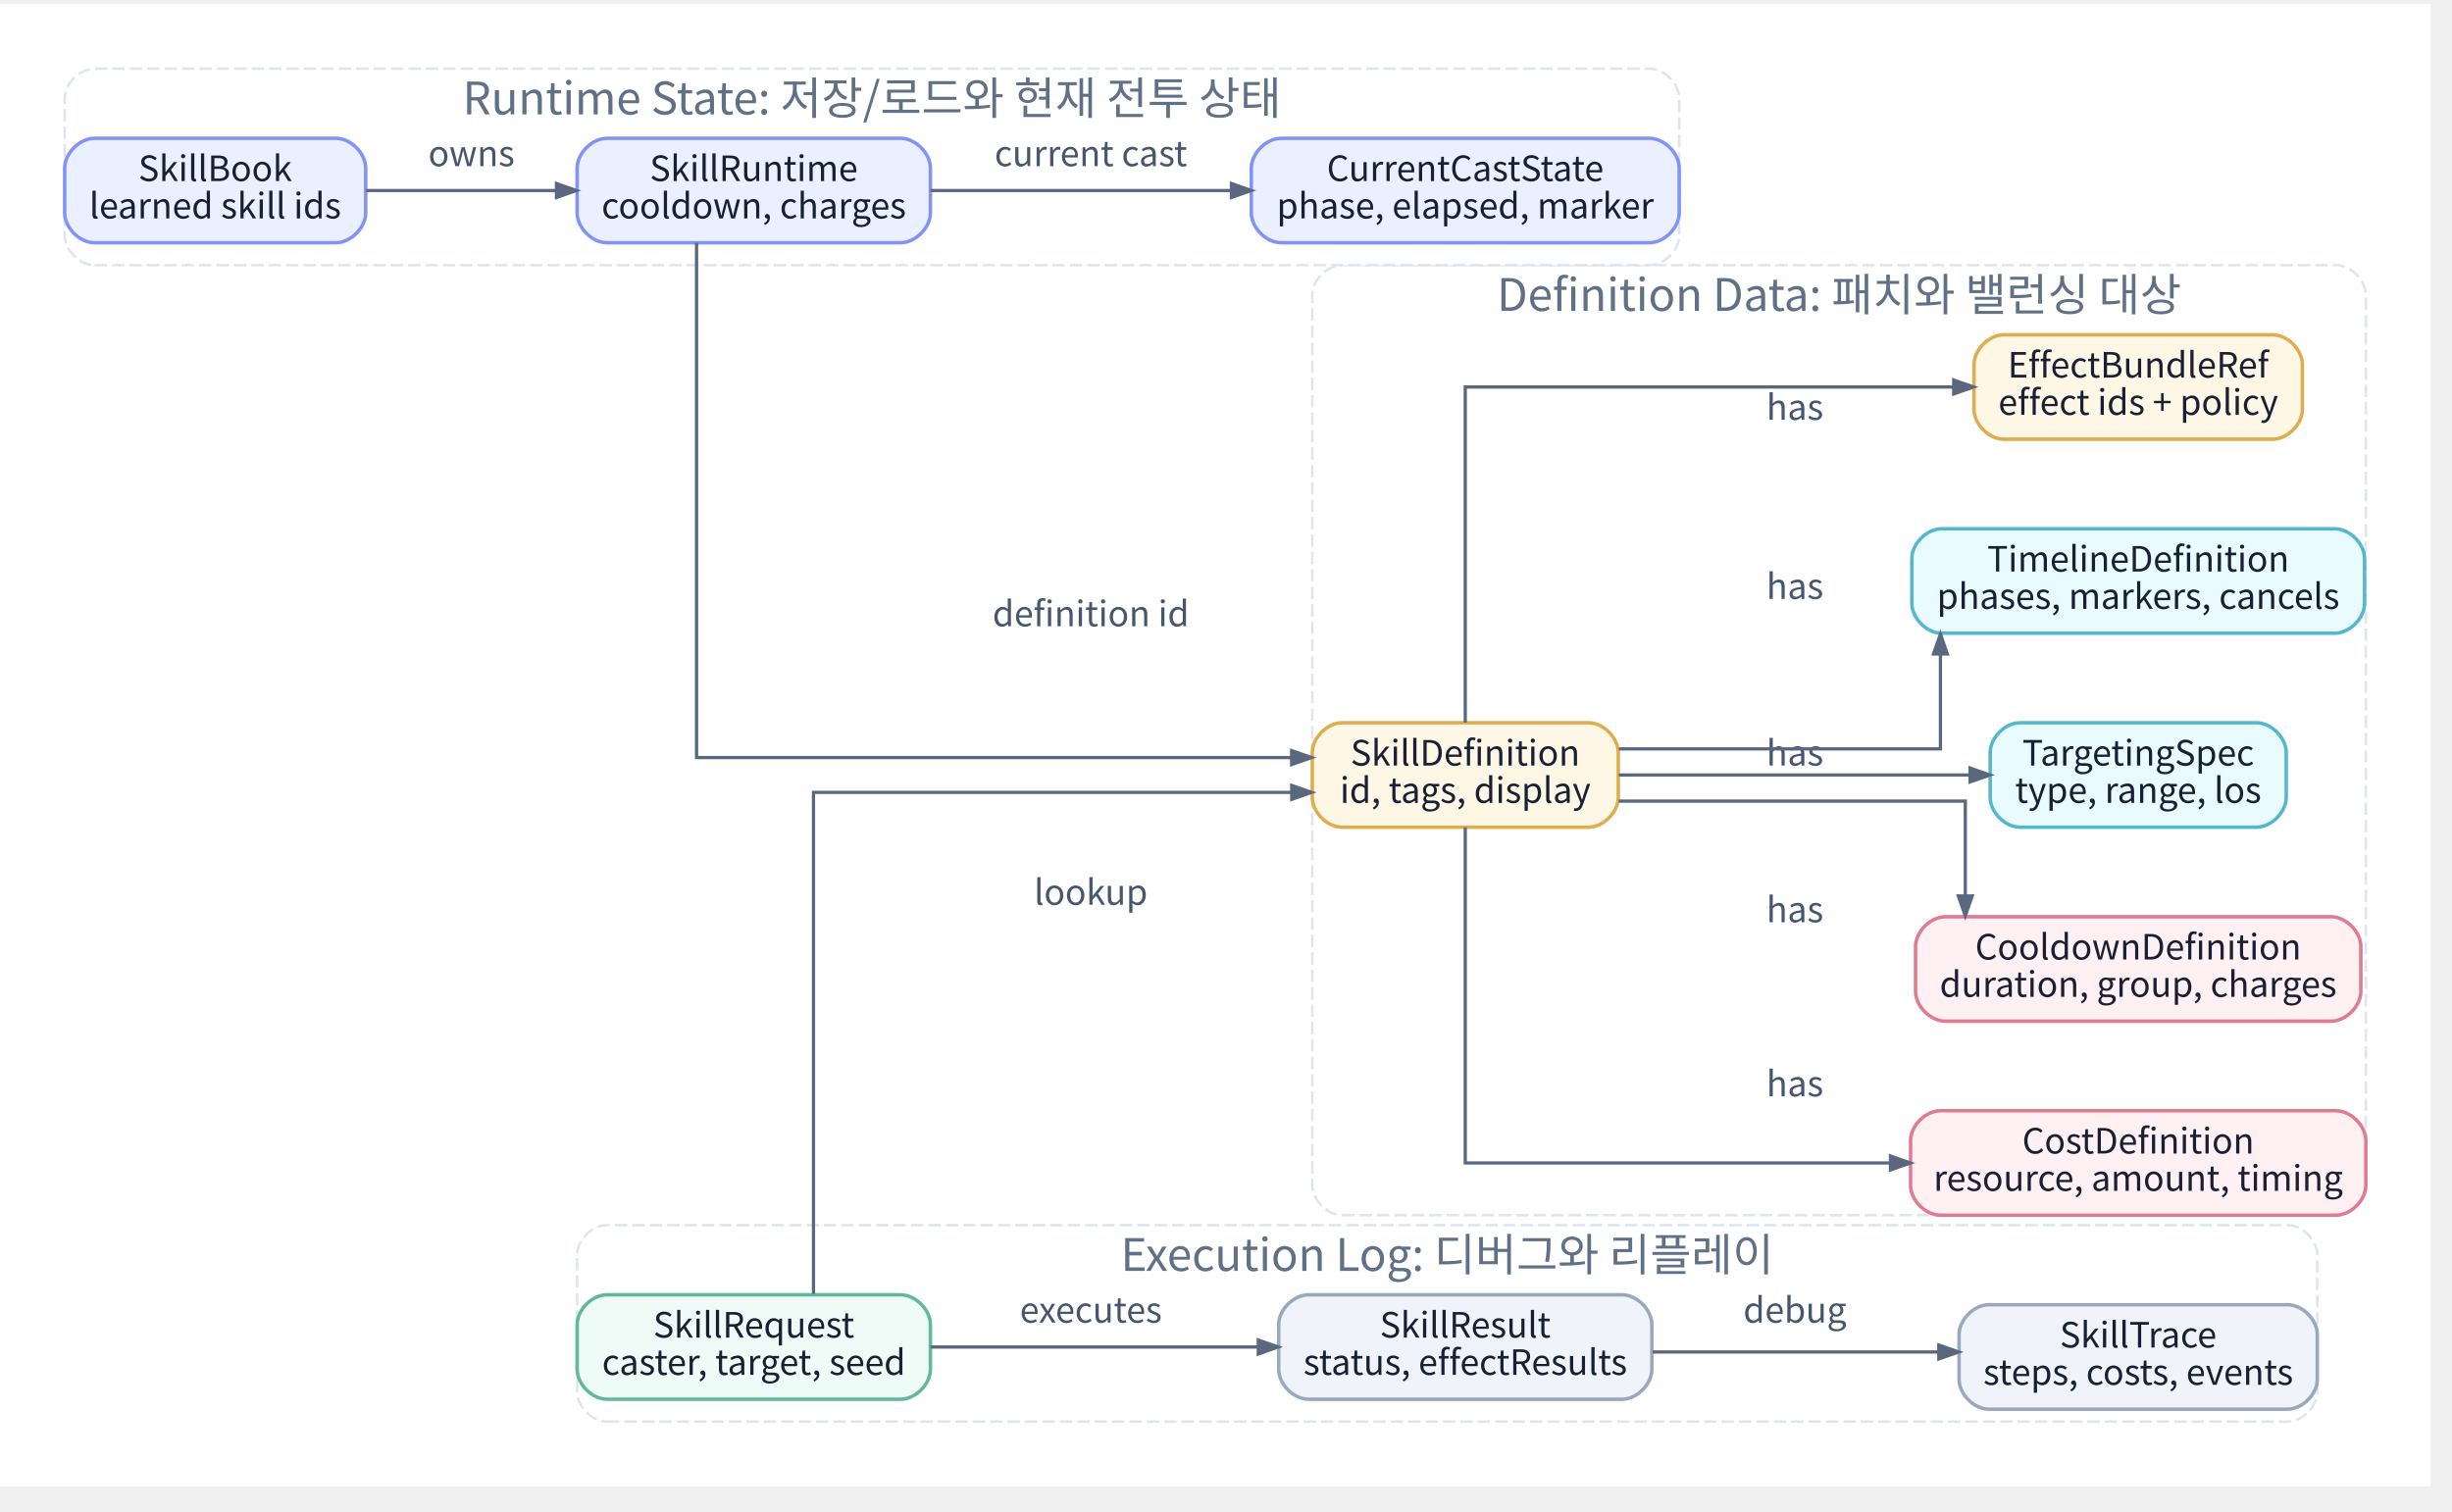
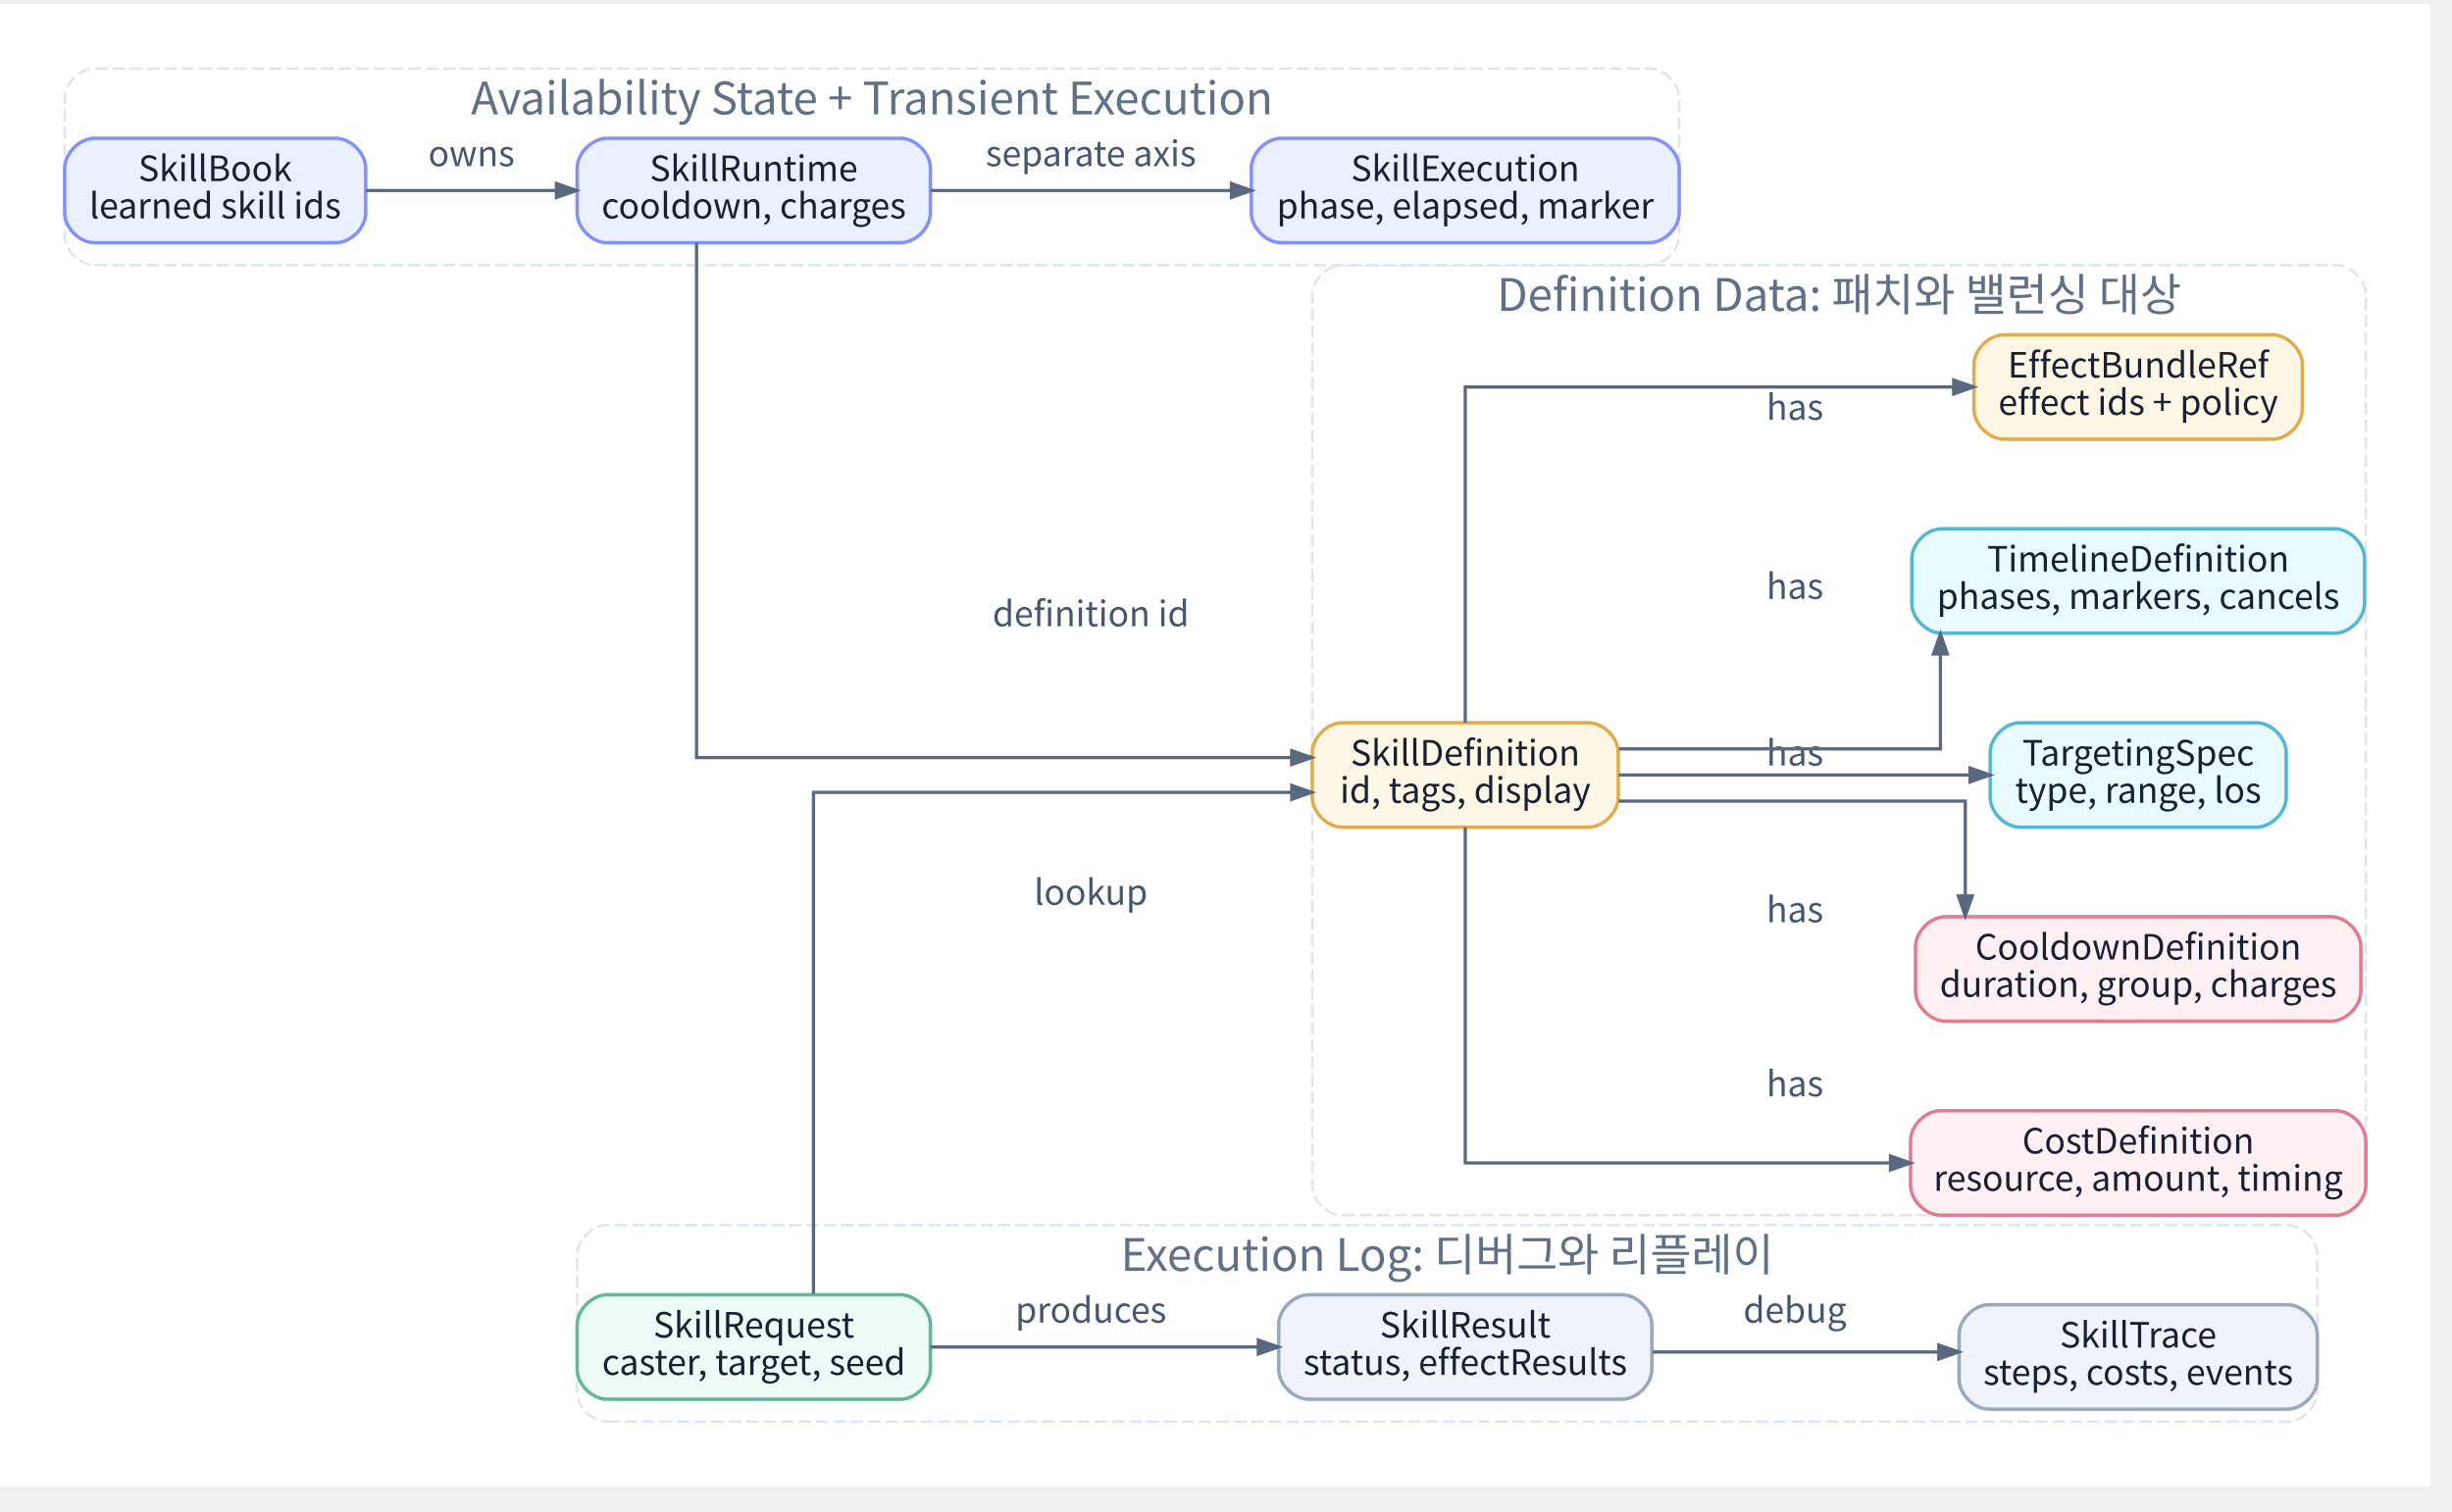
<svg xmlns="http://www.w3.org/2000/svg" width="994pt" height="613pt" viewBox="8.64 8.64 985.64 604.64">
  <g id="graph0" class="graph" transform="scale(1 1) rotate(0) translate(26.64 586.64)">
    <polygon fill="#ffffff" stroke="transparent" points="-18,18 -18,-578 959,-578 959,18 -18,18" />
    <g id="clust1" class="cluster">
      <path fill="#ffffff" stroke="#dfe5ee" stroke-dasharray="5,2" d="M521.5,-91C521.5,-91 921,-91 921,-91 927,-91 933,-97 933,-103 933,-103 933,-461 933,-461 933,-467 927,-473 921,-473 921,-473 521.5,-473 521.5,-473 515.5,-473 509.5,-467 509.5,-461 509.5,-461 509.5,-103 509.5,-103 509.5,-97 515.5,-91 521.5,-91" />
      <text text-anchor="middle" x="721.25" y="-454.6" font-family="Noto Sans CJK KR" font-size="18.00" fill="#607086">Definition Data: 패치와 밸런싱 대상</text>
    </g>
    <g id="clust2" class="cluster">
      <path fill="#ffffff" stroke="#dfe5ee" stroke-dasharray="5,2" d="M20,-473C20,-473 645,-473 645,-473 651,-473 657,-479 657,-485 657,-485 657,-540 657,-540 657,-546 651,-552 645,-552 645,-552 20,-552 20,-552 14,-552 8,-546 8,-540 8,-540 8,-485 8,-485 8,-479 14,-473 20,-473" />
-       <text text-anchor="middle" x="332.5" y="-533.6" font-family="Noto Sans CJK KR" font-size="18.00" fill="#607086">Runtime State: 저장/로드와 현재 전투 상태</text>
+       <text text-anchor="middle" x="332.5" y="-533.6" font-family="Noto Sans CJK KR" font-size="18.00" fill="#607086">Availability State + Transient Execution</text>
    </g>
    <g id="clust3" class="cluster">
      <path fill="#ffffff" stroke="#dfe5ee" stroke-dasharray="5,2" d="M226,-8C226,-8 901.5,-8 901.5,-8 907.5,-8 913.5,-14 913.5,-20 913.5,-20 913.5,-75 913.5,-75 913.5,-81 907.5,-87 901.5,-87 901.5,-87 226,-87 226,-87 220,-87 214,-81 214,-75 214,-75 214,-20 214,-20 214,-14 220,-8 226,-8" />
      <text text-anchor="middle" x="563.75" y="-68.6" font-family="Noto Sans CJK KR" font-size="18.00" fill="#607086">Execution Log: 디버그와 리플레이</text>
    </g>
    <g id="node1" class="node">
      <path fill="#fff7e6" stroke="#e0ad4e" stroke-width="1.4" d="M620.5,-289C620.5,-289 521.5,-289 521.5,-289 515.5,-289 509.5,-283 509.5,-277 509.5,-277 509.5,-259 509.5,-259 509.5,-253 515.5,-247 521.5,-247 521.5,-247 620.5,-247 620.5,-247 626.5,-247 632.5,-253 632.5,-259 632.5,-259 632.5,-277 632.5,-277 632.5,-283 626.5,-289 620.5,-289" />
      <text text-anchor="middle" x="571" y="-271.8" font-family="Noto Sans CJK KR" font-size="14.00" fill="#182033">SkillDefinition</text>
      <text text-anchor="middle" x="571" y="-256.8" font-family="Noto Sans CJK KR" font-size="14.00" fill="#182033">id, tags, display</text>
    </g>
    <g id="node2" class="node">
      <path fill="#fff0f3" stroke="#e07b91" stroke-width="1.4" d="M921,-133C921,-133 762,-133 762,-133 756,-133 750,-127 750,-121 750,-121 750,-103 750,-103 750,-97 756,-91 762,-91 762,-91 921,-91 921,-91 927,-91 933,-97 933,-103 933,-103 933,-121 933,-121 933,-127 927,-133 921,-133" />
      <text text-anchor="middle" x="841.5" y="-115.8" font-family="Noto Sans CJK KR" font-size="14.00" fill="#182033">CostDefinition</text>
      <text text-anchor="middle" x="841.5" y="-100.8" font-family="Noto Sans CJK KR" font-size="14.00" fill="#182033">resource, amount, timing</text>
    </g>
    <g id="edge1" class="edge">
      <path fill="none" stroke="#59687e" stroke-width="1.3" d="M571,-246.96C571,-204.38 571,-112 571,-112 571,-112 741.92,-112 741.92,-112" />
      <polygon fill="#59687e" stroke="#59687e" stroke-width="1.3" points="741.92,-114.8 749.92,-112 741.92,-109.2 741.92,-114.8" />
      <text text-anchor="middle" x="703.5" y="-138.8" font-family="Noto Sans CJK KR" font-size="14.00" fill="#46566e">has</text>
    </g>
    <g id="node3" class="node">
      <path fill="#fff0f3" stroke="#e07b91" stroke-width="1.4" d="M919,-211C919,-211 764,-211 764,-211 758,-211 752,-205 752,-199 752,-199 752,-181 752,-181 752,-175 758,-169 764,-169 764,-169 919,-169 919,-169 925,-169 931,-175 931,-181 931,-181 931,-199 931,-199 931,-205 925,-211 919,-211" />
      <text text-anchor="middle" x="841.5" y="-193.8" font-family="Noto Sans CJK KR" font-size="14.00" fill="#182033">CooldownDefinition</text>
      <text text-anchor="middle" x="841.5" y="-178.8" font-family="Noto Sans CJK KR" font-size="14.00" fill="#182033">duration, group, charges</text>
    </g>
    <g id="edge2" class="edge">
      <path fill="none" stroke="#59687e" stroke-width="1.3" d="M632.67,-257.5C691.76,-257.5 772,-257.5 772,-257.5 772,-257.5 772,-219.36 772,-219.36" />
      <polygon fill="#59687e" stroke="#59687e" stroke-width="1.3" points="774.8,-219.36 772,-211.36 769.2,-219.36 774.8,-219.36" />
      <text text-anchor="middle" x="703.5" y="-208.8" font-family="Noto Sans CJK KR" font-size="14.00" fill="#46566e">has</text>
    </g>
    <g id="node4" class="node">
      <path fill="#e9fbff" stroke="#54b7cf" stroke-width="1.4" d="M889,-289C889,-289 794,-289 794,-289 788,-289 782,-283 782,-277 782,-277 782,-259 782,-259 782,-253 788,-247 794,-247 794,-247 889,-247 889,-247 895,-247 901,-253 901,-259 901,-259 901,-277 901,-277 901,-283 895,-289 889,-289" />
      <text text-anchor="middle" x="841.5" y="-271.8" font-family="Noto Sans CJK KR" font-size="14.00" fill="#182033">TargetingSpec</text>
      <text text-anchor="middle" x="841.5" y="-256.8" font-family="Noto Sans CJK KR" font-size="14.00" fill="#182033">type, range, los</text>
    </g>
    <g id="edge3" class="edge">
      <path fill="none" stroke="#59687e" stroke-width="1.3" d="M632.72,-268C632.72,-268 773.91,-268 773.91,-268" />
      <polygon fill="#59687e" stroke="#59687e" stroke-width="1.3" points="773.91,-270.8 781.91,-268 773.91,-265.2 773.91,-270.8" />
      <text text-anchor="middle" x="703.5" y="-271.8" font-family="Noto Sans CJK KR" font-size="14.00" fill="#46566e">has</text>
    </g>
    <g id="node5" class="node">
      <path fill="#e9fbff" stroke="#54b7cf" stroke-width="1.4" d="M920.5,-367C920.5,-367 762.5,-367 762.5,-367 756.5,-367 750.5,-361 750.5,-355 750.5,-355 750.5,-337 750.5,-337 750.5,-331 756.5,-325 762.5,-325 762.5,-325 920.5,-325 920.5,-325 926.5,-325 932.5,-331 932.5,-337 932.5,-337 932.5,-355 932.5,-355 932.5,-361 926.5,-367 920.5,-367" />
      <text text-anchor="middle" x="841.5" y="-349.8" font-family="Noto Sans CJK KR" font-size="14.00" fill="#182033">TimelineDefinition</text>
      <text text-anchor="middle" x="841.5" y="-334.8" font-family="Noto Sans CJK KR" font-size="14.00" fill="#182033">phases, markers, cancels</text>
    </g>
    <g id="edge4" class="edge">
      <path fill="none" stroke="#59687e" stroke-width="1.3" d="M632.75,-278.5C688.55,-278.5 762,-278.5 762,-278.5 762,-278.5 762,-316.64 762,-316.64" />
      <polygon fill="#59687e" stroke="#59687e" stroke-width="1.3" points="759.2,-316.64 762,-324.64 764.8,-316.64 759.2,-316.64" />
      <text text-anchor="middle" x="703.5" y="-338.8" font-family="Noto Sans CJK KR" font-size="14.00" fill="#46566e">has</text>
    </g>
    <g id="node6" class="node">
      <path fill="#fff7e6" stroke="#e0ad4e" stroke-width="1.4" d="M895.5,-445C895.5,-445 787.5,-445 787.5,-445 781.5,-445 775.5,-439 775.5,-433 775.5,-433 775.5,-415 775.5,-415 775.5,-409 781.5,-403 787.5,-403 787.5,-403 895.5,-403 895.5,-403 901.5,-403 907.5,-409 907.5,-415 907.5,-415 907.5,-433 907.5,-433 907.5,-439 901.5,-445 895.5,-445" />
      <text text-anchor="middle" x="841.5" y="-427.8" font-family="Noto Sans CJK KR" font-size="14.00" fill="#182033">EffectBundleRef</text>
      <text text-anchor="middle" x="841.5" y="-412.8" font-family="Noto Sans CJK KR" font-size="14.00" fill="#182033">effect ids + policy</text>
    </g>
    <g id="edge5" class="edge">
      <path fill="none" stroke="#59687e" stroke-width="1.3" d="M571,-289.04C571,-331.62 571,-424 571,-424 571,-424 767.33,-424 767.33,-424" />
      <polygon fill="#59687e" stroke="#59687e" stroke-width="1.3" points="767.33,-426.8 775.33,-424 767.33,-421.2 767.33,-426.8" />
      <text text-anchor="middle" x="703.5" y="-410.8" font-family="Noto Sans CJK KR" font-size="14.00" fill="#46566e">has</text>
    </g>
    <g id="node7" class="node">
      <path fill="#eaf0ff" stroke="#8292f7" stroke-width="1.4" d="M117,-524C117,-524 20,-524 20,-524 14,-524 8,-518 8,-512 8,-512 8,-494 8,-494 8,-488 14,-482 20,-482 20,-482 117,-482 117,-482 123,-482 129,-488 129,-494 129,-494 129,-512 129,-512 129,-518 123,-524 117,-524" />
      <text text-anchor="middle" x="68.5" y="-506.8" font-family="Noto Sans CJK KR" font-size="14.00" fill="#182033">SkillBook</text>
      <text text-anchor="middle" x="68.5" y="-491.8" font-family="Noto Sans CJK KR" font-size="14.00" fill="#182033">learned skill ids</text>
    </g>
    <g id="node8" class="node">
      <path fill="#eaf0ff" stroke="#8292f7" stroke-width="1.4" d="M344,-524C344,-524 226,-524 226,-524 220,-524 214,-518 214,-512 214,-512 214,-494 214,-494 214,-488 220,-482 226,-482 226,-482 344,-482 344,-482 350,-482 356,-488 356,-494 356,-494 356,-512 356,-512 356,-518 350,-524 344,-524" />
      <text text-anchor="middle" x="285" y="-506.8" font-family="Noto Sans CJK KR" font-size="14.00" fill="#182033">SkillRuntime</text>
      <text text-anchor="middle" x="285" y="-491.8" font-family="Noto Sans CJK KR" font-size="14.00" fill="#182033">cooldown, charges</text>
    </g>
    <g id="edge6" class="edge">
      <path fill="none" stroke="#59687e" stroke-width="1.3" d="M129.1,-503C129.1,-503 205.68,-503 205.68,-503" />
      <polygon fill="#59687e" stroke="#59687e" stroke-width="1.3" points="205.68,-505.8 213.68,-503 205.68,-500.2 205.68,-505.8" />
      <text text-anchor="middle" x="171.5" y="-512.8" font-family="Noto Sans CJK KR" font-size="14.00" fill="#46566e">owns</text>
    </g>
    <g id="edge7" class="edge">
      <path fill="none" stroke="#59687e" stroke-width="1.3" d="M262,-481.96C262,-425.52 262,-275 262,-275 262,-275 501.21,-275 501.21,-275" />
      <polygon fill="#59687e" stroke="#59687e" stroke-width="1.3" points="501.21,-277.8 509.21,-275 501.21,-272.2 501.21,-277.8" />
      <text text-anchor="middle" x="420.5" y="-327.8" font-family="Noto Sans CJK KR" font-size="14.00" fill="#46566e">definition id</text>
    </g>
    <g id="node9" class="node">
      <path fill="#eaf0ff" stroke="#8292f7" stroke-width="1.4" d="M645,-524C645,-524 497,-524 497,-524 491,-524 485,-518 485,-512 485,-512 485,-494 485,-494 485,-488 491,-482 497,-482 497,-482 645,-482 645,-482 651,-482 657,-488 657,-494 657,-494 657,-512 657,-512 657,-518 651,-524 645,-524" />
-       <text text-anchor="middle" x="571" y="-506.8" font-family="Noto Sans CJK KR" font-size="14.00" fill="#182033">CurrentCastState</text>
+       <text text-anchor="middle" x="571" y="-506.8" font-family="Noto Sans CJK KR" font-size="14.00" fill="#182033">SkillExecution</text>
      <text text-anchor="middle" x="571" y="-491.8" font-family="Noto Sans CJK KR" font-size="14.00" fill="#182033">phase, elapsed, marker</text>
    </g>
    <g id="edge8" class="edge">
      <path fill="none" stroke="#59687e" stroke-width="1.3" d="M356.06,-503C356.06,-503 477,-503 477,-503" />
      <polygon fill="#59687e" stroke="#59687e" stroke-width="1.3" points="477,-505.8 485,-503 477,-500.2 477,-505.8" />
-       <text text-anchor="middle" x="420.5" y="-512.8" font-family="Noto Sans CJK KR" font-size="14.00" fill="#46566e">current cast</text>
+       <text text-anchor="middle" x="420.5" y="-512.8" font-family="Noto Sans CJK KR" font-size="14.00" fill="#46566e">separate axis</text>
    </g>
    <g id="node10" class="node">
      <path fill="#eefbf6" stroke="#61b99a" stroke-width="1.4" d="M344,-59C344,-59 226,-59 226,-59 220,-59 214,-53 214,-47 214,-47 214,-29 214,-29 214,-23 220,-17 226,-17 226,-17 344,-17 344,-17 350,-17 356,-23 356,-29 356,-29 356,-47 356,-47 356,-53 350,-59 344,-59" />
      <text text-anchor="middle" x="285" y="-41.8" font-family="Noto Sans CJK KR" font-size="14.00" fill="#182033">SkillRequest</text>
      <text text-anchor="middle" x="285" y="-26.8" font-family="Noto Sans CJK KR" font-size="14.00" fill="#182033">caster, target, seed</text>
    </g>
    <g id="edge9" class="edge">
      <path fill="none" stroke="#59687e" stroke-width="1.3" d="M309,-59.38C309,-115.2 309,-261 309,-261 309,-261 501.24,-261 501.24,-261" />
      <polygon fill="#59687e" stroke="#59687e" stroke-width="1.3" points="501.24,-263.8 509.24,-261 501.24,-258.2 501.24,-263.8" />
      <text text-anchor="middle" x="420.5" y="-215.8" font-family="Noto Sans CJK KR" font-size="14.00" fill="#46566e">lookup</text>
    </g>
    <g id="node11" class="node">
      <path fill="#f0f3f9" stroke="#99a8bd" stroke-width="1.4" d="M634,-59C634,-59 508,-59 508,-59 502,-59 496,-53 496,-47 496,-47 496,-29 496,-29 496,-23 502,-17 508,-17 508,-17 634,-17 634,-17 640,-17 646,-23 646,-29 646,-29 646,-47 646,-47 646,-53 640,-59 634,-59" />
      <text text-anchor="middle" x="571" y="-41.8" font-family="Noto Sans CJK KR" font-size="14.00" fill="#182033">SkillResult</text>
      <text text-anchor="middle" x="571" y="-26.8" font-family="Noto Sans CJK KR" font-size="14.00" fill="#182033">status, effectResults</text>
    </g>
    <g id="edge10" class="edge">
      <path fill="none" stroke="#59687e" stroke-width="1.3" d="M356.06,-38C356.06,-38 487.8,-38 487.8,-38" />
      <polygon fill="#59687e" stroke="#59687e" stroke-width="1.3" points="487.8,-40.8 495.8,-38 487.8,-35.2 487.8,-40.8" />
-       <text text-anchor="middle" x="420.5" y="-47.8" font-family="Noto Sans CJK KR" font-size="14.00" fill="#46566e">executes</text>
+       <text text-anchor="middle" x="420.5" y="-47.8" font-family="Noto Sans CJK KR" font-size="14.00" fill="#46566e">produces</text>
    </g>
    <g id="node12" class="node">
      <path fill="#f0f3f9" stroke="#99a8bd" stroke-width="1.4" d="M901.5,-55C901.5,-55 781.5,-55 781.5,-55 775.5,-55 769.5,-49 769.5,-43 769.5,-43 769.5,-25 769.5,-25 769.5,-19 775.5,-13 781.5,-13 781.5,-13 901.5,-13 901.5,-13 907.5,-13 913.5,-19 913.5,-25 913.5,-25 913.5,-43 913.5,-43 913.5,-49 907.5,-55 901.5,-55" />
      <text text-anchor="middle" x="841.5" y="-37.8" font-family="Noto Sans CJK KR" font-size="14.00" fill="#182033">SkillTrace</text>
      <text text-anchor="middle" x="841.5" y="-22.8" font-family="Noto Sans CJK KR" font-size="14.00" fill="#182033">steps, costs, events</text>
    </g>
    <g id="edge11" class="edge">
      <path fill="none" stroke="#59687e" stroke-width="1.3" d="M646.35,-36C646.35,-36 761.35,-36 761.35,-36" />
      <polygon fill="#59687e" stroke="#59687e" stroke-width="1.3" points="761.35,-38.8 769.35,-36 761.35,-33.2 761.35,-38.8" />
      <text text-anchor="middle" x="703.5" y="-47.8" font-family="Noto Sans CJK KR" font-size="14.00" fill="#46566e">debug</text>
    </g>
  </g>
</svg>
